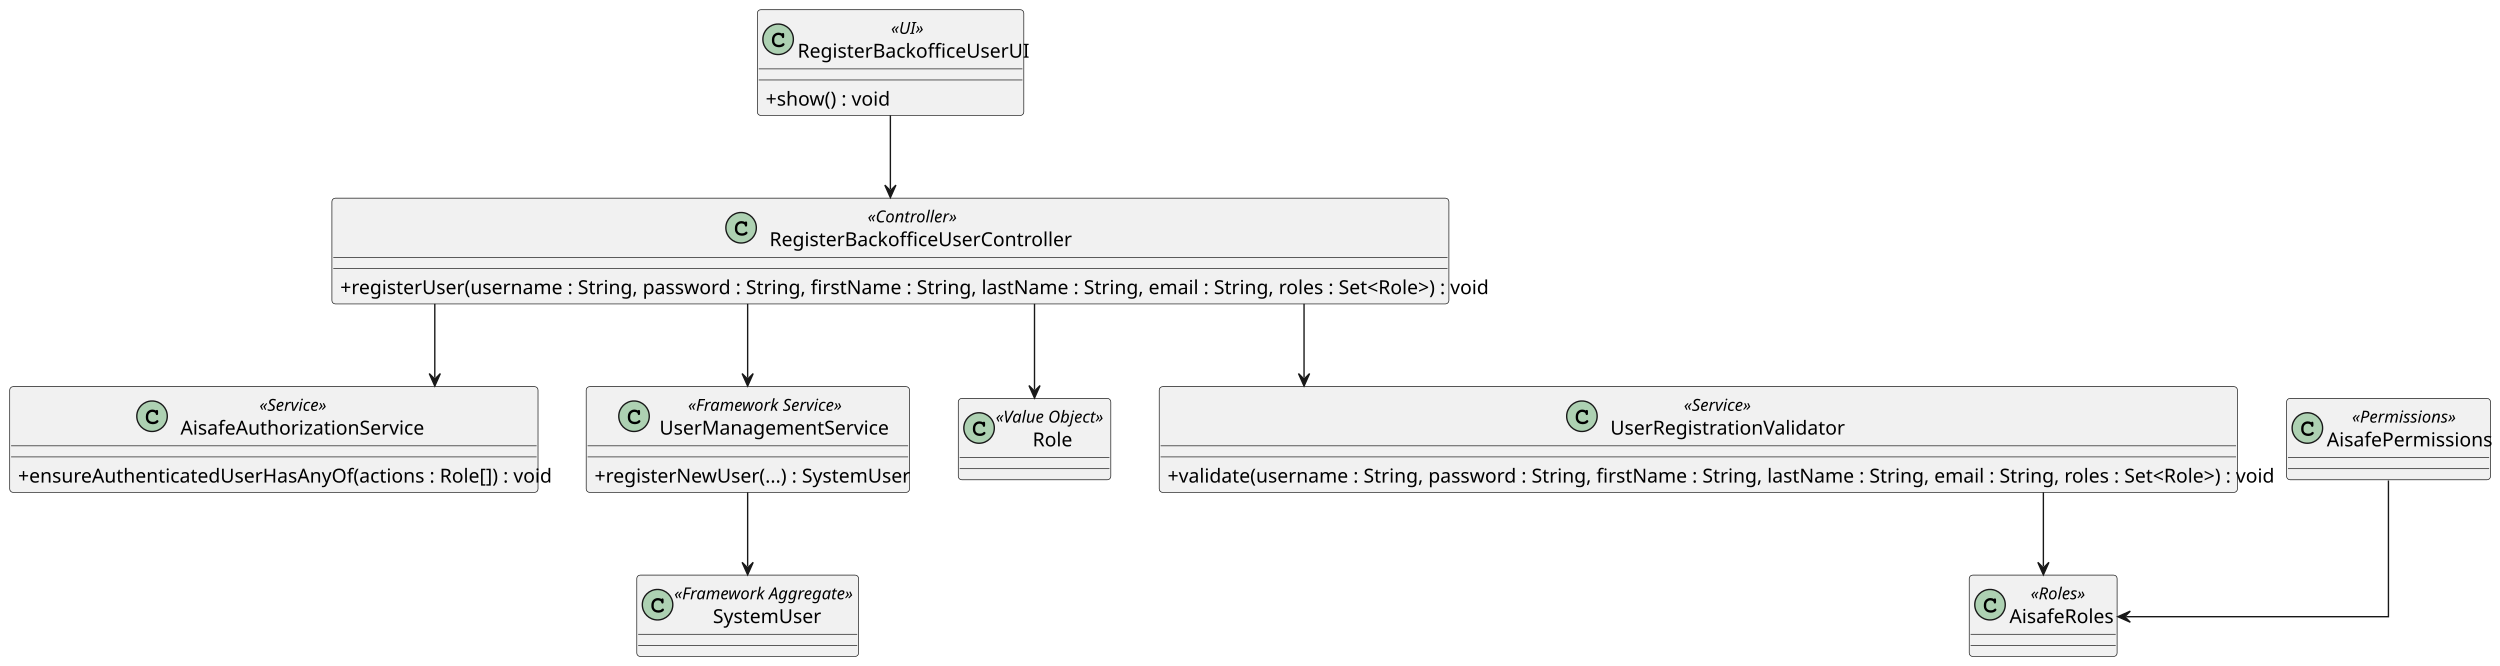
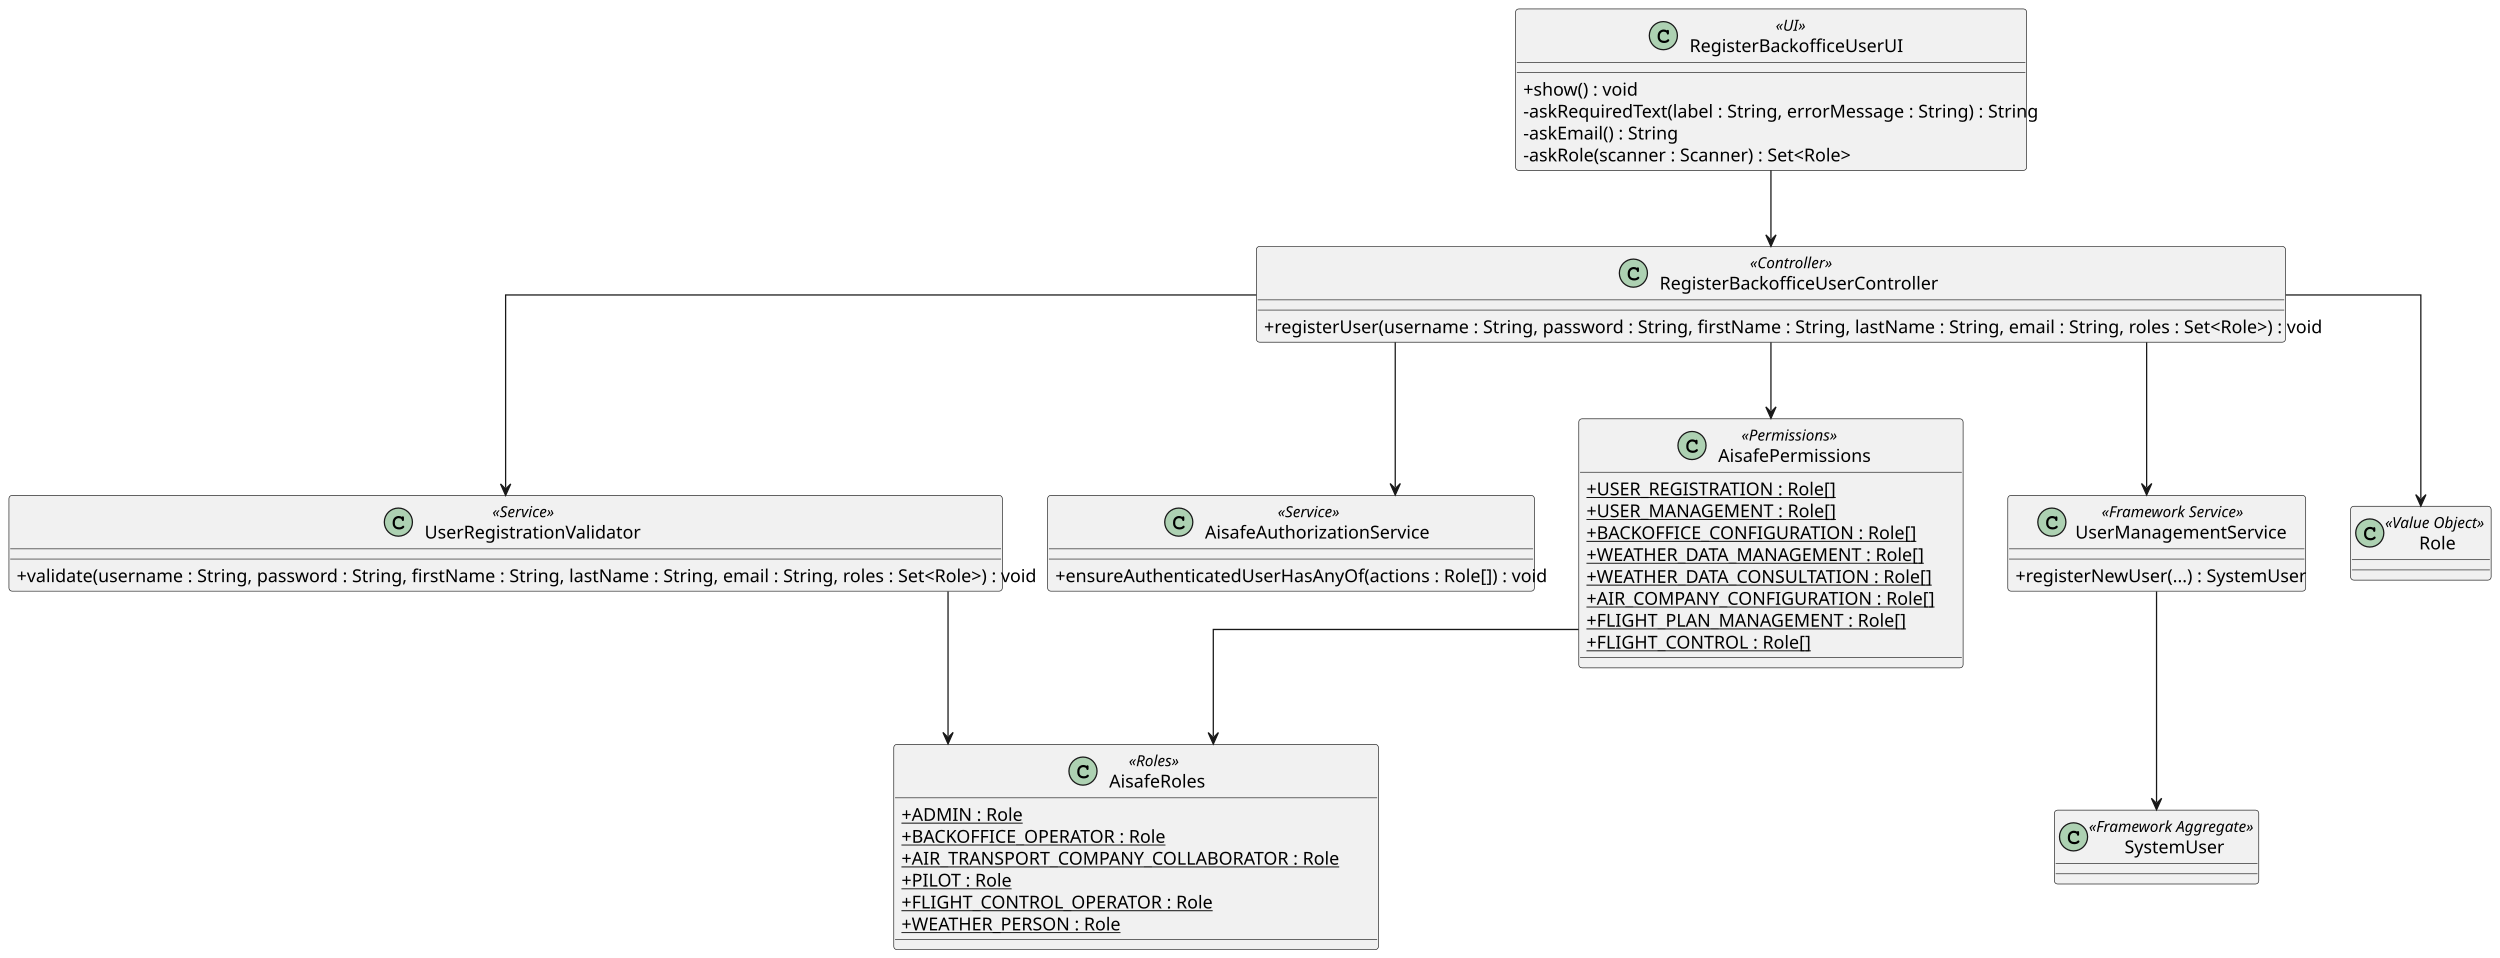
- <svg xmlns="http://www.w3.org/2000/svg" contentStyleType="text/css" data-diagram-type="CLASS" height="480px" preserveAspectRatio="none" style="width:1804px;height:480px;background:#FFFFFF;" version="1.1" viewBox="0 0 1804 480" width="1804px" zoomAndPan="magnify">
+ <svg xmlns="http://www.w3.org/2000/svg" contentStyleType="text/css" data-diagram-type="CLASS" height="750px" preserveAspectRatio="none" style="width:1958px;height:750px;background:#FFFFFF;" version="1.1" viewBox="0 0 1958 750" width="1958px" zoomAndPan="magnify">
  <defs />
  <g>
    <g class="entity" data-qualified-name="RegisterBackofficeUserUI" data-source-line="4" id="ent0002">
-       <rect fill="#F1F1F1" height="76.312" rx="2.5" ry="2.5" style="stroke:#181818;stroke-width:0.5;" width="192.275" x="546.5" y="7" />
-       <ellipse cx="561.5" cy="28.352" fill="#ADD1B2" rx="11" ry="11" style="stroke:#181818;stroke-width:1;" />
-       <path d="M564.266,24.227 Q564.422,24.008 564.609,23.898 Q564.797,23.789 565.016,23.789 Q565.391,23.789 565.625,24.055 Q565.859,24.305 565.859,24.914 L565.859,26.367 Q565.859,26.977 565.625,27.242 Q565.391,27.508 565.016,27.508 Q564.672,27.508 564.469,27.305 Q564.266,27.117 564.156,26.602 Q564.109,26.242 563.922,26.055 Q563.594,25.68 562.984,25.461 Q562.375,25.242 561.75,25.242 Q560.984,25.242 560.344,25.57 Q559.719,25.898 559.219,26.648 Q558.734,27.398 558.734,28.43 L558.734,29.523 Q558.734,30.758 559.625,31.586 Q560.516,32.398 562.109,32.398 Q563.047,32.398 563.703,32.148 Q564.094,31.992 564.516,31.555 Q564.781,31.289 564.922,31.211 Q565.078,31.133 565.281,31.133 Q565.609,31.133 565.859,31.398 Q566.125,31.648 566.125,31.992 Q566.125,32.336 565.781,32.742 Q565.281,33.32 564.484,33.648 Q563.406,34.102 562.109,34.102 Q560.594,34.102 559.391,33.477 Q558.406,32.977 557.719,31.914 Q557.031,30.836 557.031,29.555 L557.031,28.398 Q557.031,27.07 557.641,25.93 Q558.266,24.773 559.359,24.164 Q560.453,23.539 561.688,23.539 Q562.422,23.539 563.062,23.711 Q563.719,23.867 564.266,24.227 Z " fill="#000000" />
-       <text fill="#000000" font-family="sans-serif" font-size="12" font-style="italic" lengthAdjust="spacing" textLength="25.348" x="642.964" y="24.457">«UI»</text>
-       <text fill="#000000" font-family="sans-serif" font-size="14" lengthAdjust="spacing" textLength="160.275" x="575.5" y="41.627">RegisterBackofficeUserUI</text>
-       <line style="stroke:#181818;stroke-width:0.5;" x1="547.5" x2="737.775" y1="49.703" y2="49.703" />
-       <line style="stroke:#181818;stroke-width:0.5;" x1="547.5" x2="737.775" y1="57.703" y2="57.703" />
-       <text fill="#000000" font-family="sans-serif" font-size="14" lengthAdjust="spacing" textLength="87.534" x="552.5" y="76.236">+show() : void</text>
+       <rect fill="#F1F1F1" height="126.458" rx="2.5" ry="2.5" style="stroke:#181818;stroke-width:0.5;" width="400.261" x="1187" y="7" />
+       <ellipse cx="1302.743" cy="27.926" fill="#ADD1B2" rx="11" ry="11" style="stroke:#181818;stroke-width:1;" />
+       <path d="M1305.508,23.801 Q1305.665,23.582 1305.852,23.473 Q1306.04,23.364 1306.258,23.364 Q1306.633,23.364 1306.868,23.629 Q1307.102,23.879 1307.102,24.489 L1307.102,25.942 Q1307.102,26.551 1306.868,26.817 Q1306.633,27.082 1306.258,27.082 Q1305.915,27.082 1305.711,26.879 Q1305.508,26.692 1305.399,26.176 Q1305.352,25.817 1305.165,25.629 Q1304.836,25.254 1304.227,25.036 Q1303.618,24.817 1302.993,24.817 Q1302.227,24.817 1301.586,25.145 Q1300.961,25.473 1300.461,26.223 Q1299.977,26.973 1299.977,28.004 L1299.977,29.098 Q1299.977,30.332 1300.868,31.161 Q1301.758,31.973 1303.352,31.973 Q1304.29,31.973 1304.946,31.723 Q1305.336,31.567 1305.758,31.129 Q1306.024,30.864 1306.165,30.786 Q1306.321,30.707 1306.524,30.707 Q1306.852,30.707 1307.102,30.973 Q1307.368,31.223 1307.368,31.567 Q1307.368,31.911 1307.024,32.317 Q1306.524,32.895 1305.727,33.223 Q1304.649,33.676 1303.352,33.676 Q1301.836,33.676 1300.633,33.051 Q1299.649,32.551 1298.961,31.489 Q1298.274,30.411 1298.274,29.129 L1298.274,27.973 Q1298.274,26.645 1298.883,25.504 Q1299.508,24.348 1300.602,23.739 Q1301.696,23.114 1302.93,23.114 Q1303.665,23.114 1304.305,23.286 Q1304.961,23.442 1305.508,23.801 Z " fill="#000000" />
+       <text fill="#000000" font-family="sans-serif" font-size="12" font-style="italic" lengthAdjust="spacing" textLength="25.348" x="1390.707" y="24.064">«UI»</text>
+       <text fill="#000000" font-family="sans-serif" font-size="14" lengthAdjust="spacing" textLength="160.275" x="1323.243" y="40.776">RegisterBackofficeUserUI</text>
+       <line style="stroke:#181818;stroke-width:0.5;" x1="1188" x2="1586.261" y1="48.852" y2="48.852" />
+       <line style="stroke:#181818;stroke-width:0.5;" x1="1188" x2="1586.261" y1="56.852" y2="56.852" />
+       <text fill="#000000" font-family="sans-serif" font-size="14" lengthAdjust="spacing" textLength="87.534" x="1193" y="74.928">+show() : void</text>
+       <text fill="#000000" font-family="sans-serif" font-size="14" lengthAdjust="spacing" textLength="388.261" x="1193" y="92.079">-askRequiredText(label : String, errorMessage : String) : String</text>
+       <text fill="#000000" font-family="sans-serif" font-size="14" lengthAdjust="spacing" textLength="119.02" x="1193" y="109.231">-askEmail() : String</text>
+       <text fill="#000000" font-family="sans-serif" font-size="14" lengthAdjust="spacing" textLength="256.013" x="1193" y="126.382">-askRole(scanner : Scanner) : Set&lt;Role&gt;</text>
    </g>
-     <g class="entity" data-qualified-name="RegisterBackofficeUserController" data-source-line="8" id="ent0003">
-       <rect fill="#F1F1F1" height="76.312" rx="2.5" ry="2.5" style="stroke:#181818;stroke-width:0.5;" width="806.021" x="239.5" y="143" />
-       <ellipse cx="534.778" cy="164.352" fill="#ADD1B2" rx="11" ry="11" style="stroke:#181818;stroke-width:1;" />
-       <path d="M537.544,160.227 Q537.7,160.008 537.888,159.898 Q538.075,159.789 538.294,159.789 Q538.669,159.789 538.903,160.055 Q539.138,160.305 539.138,160.914 L539.138,162.367 Q539.138,162.977 538.903,163.242 Q538.669,163.508 538.294,163.508 Q537.95,163.508 537.747,163.305 Q537.544,163.117 537.435,162.602 Q537.388,162.242 537.2,162.055 Q536.872,161.68 536.263,161.461 Q535.653,161.242 535.028,161.242 Q534.263,161.242 533.622,161.57 Q532.997,161.898 532.497,162.648 Q532.013,163.398 532.013,164.43 L532.013,165.523 Q532.013,166.758 532.903,167.586 Q533.794,168.398 535.388,168.398 Q536.325,168.398 536.981,168.148 Q537.372,167.992 537.794,167.555 Q538.06,167.289 538.2,167.211 Q538.356,167.133 538.56,167.133 Q538.888,167.133 539.138,167.398 Q539.403,167.648 539.403,167.992 Q539.403,168.336 539.06,168.742 Q538.56,169.32 537.763,169.648 Q536.685,170.102 535.388,170.102 Q533.872,170.102 532.669,169.477 Q531.685,168.977 530.997,167.914 Q530.31,166.836 530.31,165.555 L530.31,164.398 Q530.31,163.07 530.919,161.93 Q531.544,160.773 532.638,160.164 Q533.731,159.539 534.966,159.539 Q535.7,159.539 536.341,159.711 Q536.997,159.867 537.544,160.227 Z " fill="#000000" />
-       <text fill="#000000" font-family="sans-serif" font-size="12" font-style="italic" lengthAdjust="spacing" textLength="65.367" x="626.077" y="160.457">«Controller»</text>
-       <text fill="#000000" font-family="sans-serif" font-size="14" lengthAdjust="spacing" textLength="206.965" x="555.278" y="177.627">RegisterBackofficeUserController</text>
-       <line style="stroke:#181818;stroke-width:0.5;" x1="240.5" x2="1044.522" y1="185.703" y2="185.703" />
-       <line style="stroke:#181818;stroke-width:0.5;" x1="240.5" x2="1044.522" y1="193.703" y2="193.703" />
-       <text fill="#000000" font-family="sans-serif" font-size="14" lengthAdjust="spacing" textLength="794.021" x="245.5" y="212.236">+registerUser(username : String, password : String, firstName : String, lastName : String, email : String, roles : Set&lt;Role&gt;) : void</text>
+     <g class="entity" data-qualified-name="RegisterBackofficeUserController" data-source-line="11" id="ent0003">
+       <rect fill="#F1F1F1" height="75.004" rx="2.5" ry="2.5" style="stroke:#181818;stroke-width:0.5;" width="806.021" x="984" y="193" />
+       <ellipse cx="1279.278" cy="213.926" fill="#ADD1B2" rx="11" ry="11" style="stroke:#181818;stroke-width:1;" />
+       <path d="M1282.044,209.801 Q1282.2,209.583 1282.388,209.473 Q1282.575,209.364 1282.794,209.364 Q1283.169,209.364 1283.403,209.629 Q1283.638,209.879 1283.638,210.489 L1283.638,211.942 Q1283.638,212.551 1283.403,212.817 Q1283.169,213.083 1282.794,213.083 Q1282.45,213.083 1282.247,212.879 Q1282.044,212.692 1281.935,212.176 Q1281.888,211.817 1281.7,211.629 Q1281.372,211.254 1280.763,211.036 Q1280.153,210.817 1279.528,210.817 Q1278.763,210.817 1278.122,211.145 Q1277.497,211.473 1276.997,212.223 Q1276.513,212.973 1276.513,214.004 L1276.513,215.098 Q1276.513,216.333 1277.403,217.161 Q1278.294,217.973 1279.888,217.973 Q1280.825,217.973 1281.481,217.723 Q1281.872,217.567 1282.294,217.129 Q1282.56,216.864 1282.7,216.786 Q1282.856,216.708 1283.06,216.708 Q1283.388,216.708 1283.638,216.973 Q1283.903,217.223 1283.903,217.567 Q1283.903,217.911 1283.56,218.317 Q1283.06,218.895 1282.263,219.223 Q1281.185,219.676 1279.888,219.676 Q1278.372,219.676 1277.169,219.051 Q1276.185,218.551 1275.497,217.489 Q1274.81,216.411 1274.81,215.129 L1274.81,213.973 Q1274.81,212.645 1275.419,211.504 Q1276.044,210.348 1277.138,209.739 Q1278.231,209.114 1279.466,209.114 Q1280.2,209.114 1280.841,209.286 Q1281.497,209.442 1282.044,209.801 Z " fill="#000000" />
+       <text fill="#000000" font-family="sans-serif" font-size="12" font-style="italic" lengthAdjust="spacing" textLength="65.367" x="1370.577" y="210.065">«Controller»</text>
+       <text fill="#000000" font-family="sans-serif" font-size="14" lengthAdjust="spacing" textLength="206.965" x="1299.778" y="226.776">RegisterBackofficeUserController</text>
+       <line style="stroke:#181818;stroke-width:0.5;" x1="985" x2="1789.022" y1="234.852" y2="234.852" />
+       <line style="stroke:#181818;stroke-width:0.5;" x1="985" x2="1789.022" y1="242.852" y2="242.852" />
+       <text fill="#000000" font-family="sans-serif" font-size="14" lengthAdjust="spacing" textLength="794.021" x="990" y="260.928">+registerUser(username : String, password : String, firstName : String, lastName : String, email : String, roles : Set&lt;Role&gt;) : void</text>
    </g>
-     <g class="entity" data-qualified-name="UserRegistrationValidator" data-source-line="12" id="ent0004">
-       <rect fill="#F1F1F1" height="76.312" rx="2.5" ry="2.5" style="stroke:#181818;stroke-width:0.5;" width="778.035" x="836.5" y="279" />
-       <ellipse cx="1141.509" cy="300.352" fill="#ADD1B2" rx="11" ry="11" style="stroke:#181818;stroke-width:1;" />
-       <path d="M1144.275,296.227 Q1144.431,296.008 1144.619,295.898 Q1144.806,295.789 1145.025,295.789 Q1145.4,295.789 1145.634,296.055 Q1145.869,296.305 1145.869,296.914 L1145.869,298.367 Q1145.869,298.977 1145.634,299.242 Q1145.4,299.508 1145.025,299.508 Q1144.681,299.508 1144.478,299.305 Q1144.275,299.117 1144.166,298.602 Q1144.119,298.242 1143.931,298.055 Q1143.603,297.68 1142.994,297.461 Q1142.384,297.242 1141.759,297.242 Q1140.994,297.242 1140.353,297.57 Q1139.728,297.898 1139.228,298.648 Q1138.744,299.398 1138.744,300.43 L1138.744,301.523 Q1138.744,302.758 1139.634,303.586 Q1140.525,304.398 1142.119,304.398 Q1143.056,304.398 1143.712,304.148 Q1144.103,303.992 1144.525,303.555 Q1144.791,303.289 1144.931,303.211 Q1145.087,303.133 1145.291,303.133 Q1145.619,303.133 1145.869,303.398 Q1146.134,303.648 1146.134,303.992 Q1146.134,304.336 1145.791,304.742 Q1145.291,305.32 1144.494,305.648 Q1143.416,306.102 1142.119,306.102 Q1140.603,306.102 1139.4,305.477 Q1138.416,304.977 1137.728,303.914 Q1137.041,302.836 1137.041,301.555 L1137.041,300.398 Q1137.041,299.07 1137.65,297.93 Q1138.275,296.773 1139.369,296.164 Q1140.462,295.539 1141.697,295.539 Q1142.431,295.539 1143.072,295.711 Q1143.728,295.867 1144.275,296.227 Z " fill="#000000" />
-       <text fill="#000000" font-family="sans-serif" font-size="12" font-style="italic" lengthAdjust="spacing" textLength="53.361" x="1215.087" y="296.457">«Service»</text>
-       <text fill="#000000" font-family="sans-serif" font-size="14" lengthAdjust="spacing" textLength="159.517" x="1162.009" y="313.627">UserRegistrationValidator</text>
-       <line style="stroke:#181818;stroke-width:0.5;" x1="837.5" x2="1613.535" y1="321.703" y2="321.703" />
-       <line style="stroke:#181818;stroke-width:0.5;" x1="837.5" x2="1613.535" y1="329.703" y2="329.703" />
-       <text fill="#000000" font-family="sans-serif" font-size="14" lengthAdjust="spacing" textLength="766.035" x="842.5" y="348.236">+validate(username : String, password : String, firstName : String, lastName : String, email : String, roles : Set&lt;Role&gt;) : void</text>
+     <g class="entity" data-qualified-name="UserRegistrationValidator" data-source-line="15" id="ent0004">
+       <rect fill="#F1F1F1" height="75.004" rx="2.5" ry="2.5" style="stroke:#181818;stroke-width:0.5;" width="778.035" x="7" y="388" />
+       <ellipse cx="312.009" cy="408.926" fill="#ADD1B2" rx="11" ry="11" style="stroke:#181818;stroke-width:1;" />
+       <path d="M314.775,404.801 Q314.931,404.582 315.119,404.473 Q315.306,404.364 315.525,404.364 Q315.9,404.364 316.134,404.629 Q316.369,404.879 316.369,405.489 L316.369,406.942 Q316.369,407.551 316.134,407.817 Q315.9,408.082 315.525,408.082 Q315.181,408.082 314.978,407.879 Q314.775,407.692 314.666,407.176 Q314.619,406.817 314.431,406.629 Q314.103,406.254 313.494,406.036 Q312.884,405.817 312.259,405.817 Q311.494,405.817 310.853,406.145 Q310.228,406.473 309.728,407.223 Q309.244,407.973 309.244,409.004 L309.244,410.098 Q309.244,411.332 310.134,412.161 Q311.025,412.973 312.619,412.973 Q313.556,412.973 314.212,412.723 Q314.603,412.567 315.025,412.129 Q315.291,411.864 315.431,411.786 Q315.587,411.707 315.791,411.707 Q316.119,411.707 316.369,411.973 Q316.634,412.223 316.634,412.567 Q316.634,412.911 316.291,413.317 Q315.791,413.895 314.994,414.223 Q313.916,414.676 312.619,414.676 Q311.103,414.676 309.9,414.051 Q308.916,413.551 308.228,412.489 Q307.541,411.411 307.541,410.129 L307.541,408.973 Q307.541,407.645 308.15,406.504 Q308.775,405.348 309.869,404.739 Q310.962,404.114 312.197,404.114 Q312.931,404.114 313.572,404.286 Q314.228,404.442 314.775,404.801 Z " fill="#000000" />
+       <text fill="#000000" font-family="sans-serif" font-size="12" font-style="italic" lengthAdjust="spacing" textLength="53.361" x="385.587" y="405.065">«Service»</text>
+       <text fill="#000000" font-family="sans-serif" font-size="14" lengthAdjust="spacing" textLength="159.517" x="332.509" y="421.776">UserRegistrationValidator</text>
+       <line style="stroke:#181818;stroke-width:0.5;" x1="8" x2="784.035" y1="429.853" y2="429.853" />
+       <line style="stroke:#181818;stroke-width:0.5;" x1="8" x2="784.035" y1="437.853" y2="437.853" />
+       <text fill="#000000" font-family="sans-serif" font-size="14" lengthAdjust="spacing" textLength="766.035" x="13" y="455.928">+validate(username : String, password : String, firstName : String, lastName : String, email : String, roles : Set&lt;Role&gt;) : void</text>
    </g>
-     <g class="entity" data-qualified-name="AisafeAuthorizationService" data-source-line="16" id="ent0005">
-       <rect fill="#F1F1F1" height="76.312" rx="2.5" ry="2.5" style="stroke:#181818;stroke-width:0.5;" width="381.236" x="7" y="279" />
-       <ellipse cx="109.713" cy="300.352" fill="#ADD1B2" rx="11" ry="11" style="stroke:#181818;stroke-width:1;" />
-       <path d="M112.479,296.227 Q112.635,296.008 112.823,295.898 Q113.01,295.789 113.229,295.789 Q113.604,295.789 113.838,296.055 Q114.073,296.305 114.073,296.914 L114.073,298.367 Q114.073,298.977 113.838,299.242 Q113.604,299.508 113.229,299.508 Q112.885,299.508 112.682,299.305 Q112.479,299.117 112.37,298.602 Q112.323,298.242 112.135,298.055 Q111.807,297.68 111.198,297.461 Q110.588,297.242 109.963,297.242 Q109.198,297.242 108.557,297.57 Q107.932,297.898 107.432,298.648 Q106.948,299.398 106.948,300.43 L106.948,301.523 Q106.948,302.758 107.838,303.586 Q108.729,304.398 110.323,304.398 Q111.26,304.398 111.916,304.148 Q112.307,303.992 112.729,303.555 Q112.995,303.289 113.135,303.211 Q113.291,303.133 113.495,303.133 Q113.823,303.133 114.073,303.398 Q114.338,303.648 114.338,303.992 Q114.338,304.336 113.995,304.742 Q113.495,305.32 112.698,305.648 Q111.62,306.102 110.323,306.102 Q108.807,306.102 107.604,305.477 Q106.62,304.977 105.932,303.914 Q105.245,302.836 105.245,301.555 L105.245,300.398 Q105.245,299.07 105.854,297.93 Q106.479,296.773 107.573,296.164 Q108.666,295.539 109.901,295.539 Q110.635,295.539 111.276,295.711 Q111.932,295.867 112.479,296.227 Z " fill="#000000" />
-       <text fill="#000000" font-family="sans-serif" font-size="12" font-style="italic" lengthAdjust="spacing" textLength="53.361" x="187.188" y="296.457">«Service»</text>
-       <text fill="#000000" font-family="sans-serif" font-size="14" lengthAdjust="spacing" textLength="167.31" x="130.213" y="313.627">AisafeAuthorizationService</text>
-       <line style="stroke:#181818;stroke-width:0.5;" x1="8" x2="387.236" y1="321.703" y2="321.703" />
-       <line style="stroke:#181818;stroke-width:0.5;" x1="8" x2="387.236" y1="329.703" y2="329.703" />
-       <text fill="#000000" font-family="sans-serif" font-size="14" lengthAdjust="spacing" textLength="369.236" x="13" y="348.236">+ensureAuthenticatedUserHasAnyOf(actions : Role[]) : void</text>
+     <g class="entity" data-qualified-name="AisafeAuthorizationService" data-source-line="19" id="ent0005">
+       <rect fill="#F1F1F1" height="75.004" rx="2.5" ry="2.5" style="stroke:#181818;stroke-width:0.5;" width="381.236" x="820.5" y="388" />
+       <ellipse cx="923.213" cy="408.926" fill="#ADD1B2" rx="11" ry="11" style="stroke:#181818;stroke-width:1;" />
+       <path d="M925.979,404.801 Q926.135,404.582 926.323,404.473 Q926.51,404.364 926.729,404.364 Q927.104,404.364 927.338,404.629 Q927.573,404.879 927.573,405.489 L927.573,406.942 Q927.573,407.551 927.338,407.817 Q927.104,408.082 926.729,408.082 Q926.385,408.082 926.182,407.879 Q925.979,407.692 925.87,407.176 Q925.823,406.817 925.635,406.629 Q925.307,406.254 924.698,406.036 Q924.088,405.817 923.463,405.817 Q922.698,405.817 922.057,406.145 Q921.432,406.473 920.932,407.223 Q920.448,407.973 920.448,409.004 L920.448,410.098 Q920.448,411.332 921.338,412.161 Q922.229,412.973 923.823,412.973 Q924.76,412.973 925.417,412.723 Q925.807,412.567 926.229,412.129 Q926.495,411.864 926.635,411.786 Q926.792,411.707 926.995,411.707 Q927.323,411.707 927.573,411.973 Q927.838,412.223 927.838,412.567 Q927.838,412.911 927.495,413.317 Q926.995,413.895 926.198,414.223 Q925.12,414.676 923.823,414.676 Q922.307,414.676 921.104,414.051 Q920.12,413.551 919.432,412.489 Q918.745,411.411 918.745,410.129 L918.745,408.973 Q918.745,407.645 919.354,406.504 Q919.979,405.348 921.073,404.739 Q922.167,404.114 923.401,404.114 Q924.135,404.114 924.776,404.286 Q925.432,404.442 925.979,404.801 Z " fill="#000000" />
+       <text fill="#000000" font-family="sans-serif" font-size="12" font-style="italic" lengthAdjust="spacing" textLength="53.361" x="1000.688" y="405.065">«Service»</text>
+       <text fill="#000000" font-family="sans-serif" font-size="14" lengthAdjust="spacing" textLength="167.31" x="943.713" y="421.776">AisafeAuthorizationService</text>
+       <line style="stroke:#181818;stroke-width:0.5;" x1="821.5" x2="1200.736" y1="429.853" y2="429.853" />
+       <line style="stroke:#181818;stroke-width:0.5;" x1="821.5" x2="1200.736" y1="437.853" y2="437.853" />
+       <text fill="#000000" font-family="sans-serif" font-size="14" lengthAdjust="spacing" textLength="369.236" x="826.5" y="455.928">+ensureAuthenticatedUserHasAnyOf(actions : Role[]) : void</text>
    </g>
-     <g class="entity" data-qualified-name="AisafeRoles" data-source-line="20" id="ent0006">
-       <rect fill="#F1F1F1" height="58.703" rx="2.5" ry="2.5" style="stroke:#181818;stroke-width:0.5;" width="106.703" x="1421" y="415" />
-       <ellipse cx="1436" cy="436.352" fill="#ADD1B2" rx="11" ry="11" style="stroke:#181818;stroke-width:1;" />
-       <path d="M1438.766,432.227 Q1438.922,432.008 1439.109,431.898 Q1439.297,431.789 1439.516,431.789 Q1439.891,431.789 1440.125,432.055 Q1440.359,432.305 1440.359,432.914 L1440.359,434.367 Q1440.359,434.977 1440.125,435.242 Q1439.891,435.508 1439.516,435.508 Q1439.172,435.508 1438.969,435.305 Q1438.766,435.117 1438.656,434.602 Q1438.609,434.242 1438.422,434.055 Q1438.094,433.68 1437.484,433.461 Q1436.875,433.242 1436.25,433.242 Q1435.484,433.242 1434.844,433.57 Q1434.219,433.898 1433.719,434.648 Q1433.234,435.398 1433.234,436.43 L1433.234,437.523 Q1433.234,438.758 1434.125,439.586 Q1435.016,440.398 1436.609,440.398 Q1437.547,440.398 1438.203,440.148 Q1438.594,439.992 1439.016,439.555 Q1439.281,439.289 1439.422,439.211 Q1439.578,439.133 1439.781,439.133 Q1440.109,439.133 1440.359,439.398 Q1440.625,439.648 1440.625,439.992 Q1440.625,440.336 1440.281,440.742 Q1439.781,441.32 1438.984,441.648 Q1437.906,442.102 1436.609,442.102 Q1435.094,442.102 1433.891,441.477 Q1432.906,440.977 1432.219,439.914 Q1431.531,438.836 1431.531,437.555 L1431.531,436.398 Q1431.531,435.07 1432.141,433.93 Q1432.766,432.773 1433.859,432.164 Q1434.953,431.539 1436.188,431.539 Q1436.922,431.539 1437.562,431.711 Q1438.219,431.867 1438.766,432.227 Z " fill="#000000" />
-       <text fill="#000000" font-family="sans-serif" font-size="12" font-style="italic" lengthAdjust="spacing" textLength="44.027" x="1465.338" y="432.457">«Roles»</text>
-       <text fill="#000000" font-family="sans-serif" font-size="14" lengthAdjust="spacing" textLength="74.703" x="1450" y="449.627">AisafeRoles</text>
-       <line style="stroke:#181818;stroke-width:0.5;" x1="1422" x2="1526.703" y1="457.703" y2="457.703" />
-       <line style="stroke:#181818;stroke-width:0.5;" x1="1422" x2="1526.703" y1="465.703" y2="465.703" />
+     <g class="entity" data-qualified-name="AisafeRoles" data-source-line="23" id="ent0006">
+       <rect fill="#F1F1F1" height="160.761" rx="2.5" ry="2.5" style="stroke:#181818;stroke-width:0.5;" width="379.596" x="700" y="583" />
+       <ellipse cx="848.196" cy="603.926" fill="#ADD1B2" rx="11" ry="11" style="stroke:#181818;stroke-width:1;" />
+       <path d="M850.962,599.801 Q851.118,599.582 851.306,599.473 Q851.493,599.364 851.712,599.364 Q852.087,599.364 852.321,599.629 Q852.556,599.879 852.556,600.489 L852.556,601.942 Q852.556,602.551 852.321,602.817 Q852.087,603.082 851.712,603.082 Q851.368,603.082 851.165,602.879 Q850.962,602.692 850.852,602.176 Q850.806,601.817 850.618,601.629 Q850.29,601.254 849.681,601.036 Q849.071,600.817 848.446,600.817 Q847.681,600.817 847.04,601.145 Q846.415,601.473 845.915,602.223 Q845.431,602.973 845.431,604.004 L845.431,605.098 Q845.431,606.332 846.321,607.161 Q847.212,607.973 848.806,607.973 Q849.743,607.973 850.399,607.723 Q850.79,607.567 851.212,607.129 Q851.477,606.864 851.618,606.786 Q851.774,606.707 851.977,606.707 Q852.306,606.707 852.556,606.973 Q852.821,607.223 852.821,607.567 Q852.821,607.911 852.477,608.317 Q851.977,608.895 851.181,609.223 Q850.102,609.676 848.806,609.676 Q847.29,609.676 846.087,609.051 Q845.102,608.551 844.415,607.489 Q843.727,606.411 843.727,605.129 L843.727,603.973 Q843.727,602.645 844.337,601.504 Q844.962,600.348 846.056,599.739 Q847.149,599.114 848.384,599.114 Q849.118,599.114 849.759,599.286 Q850.415,599.442 850.962,599.801 Z " fill="#000000" />
+       <text fill="#000000" font-family="sans-serif" font-size="12" font-style="italic" lengthAdjust="spacing" textLength="44.027" x="884.034" y="600.064">«Roles»</text>
+       <text fill="#000000" font-family="sans-serif" font-size="14" lengthAdjust="spacing" textLength="74.703" x="868.696" y="616.776">AisafeRoles</text>
+       <line style="stroke:#181818;stroke-width:0.5;" x1="701" x2="1078.596" y1="624.852" y2="624.852" />
+       <text fill="#000000" font-family="sans-serif" font-size="14" lengthAdjust="spacing" text-decoration="underline" textLength="93.748" x="706" y="642.928">+ADMIN : Role</text>
+       <text fill="#000000" font-family="sans-serif" font-size="14" lengthAdjust="spacing" text-decoration="underline" textLength="224.444" x="706" y="660.079">+BACKOFFICE_OPERATOR : Role</text>
+       <text fill="#000000" font-family="sans-serif" font-size="14" lengthAdjust="spacing" text-decoration="underline" textLength="367.596" x="706" y="677.231">+AIR_TRANSPORT_COMPANY_COLLABORATOR : Role</text>
+       <text fill="#000000" font-family="sans-serif" font-size="14" lengthAdjust="spacing" text-decoration="underline" textLength="89.093" x="706" y="694.382">+PILOT : Role</text>
+       <text fill="#000000" font-family="sans-serif" font-size="14" lengthAdjust="spacing" text-decoration="underline" textLength="261.003" x="706" y="711.533">+FLIGHT_CONTROL_OPERATOR : Role</text>
+       <text fill="#000000" font-family="sans-serif" font-size="14" lengthAdjust="spacing" text-decoration="underline" textLength="185.548" x="706" y="728.685">+WEATHER_PERSON : Role</text>
+       <line style="stroke:#181818;stroke-width:0.5;" x1="701" x2="1078.596" y1="735.761" y2="735.761" />
    </g>
-     <g class="entity" data-qualified-name="AisafePermissions" data-source-line="21" id="ent0007">
-       <rect fill="#F1F1F1" height="58.703" rx="2.5" ry="2.5" style="stroke:#181818;stroke-width:0.5;" width="147.151" x="1650" y="287.5" />
-       <ellipse cx="1665" cy="308.852" fill="#ADD1B2" rx="11" ry="11" style="stroke:#181818;stroke-width:1;" />
-       <path d="M1667.766,304.727 Q1667.922,304.508 1668.109,304.398 Q1668.297,304.289 1668.516,304.289 Q1668.891,304.289 1669.125,304.555 Q1669.359,304.805 1669.359,305.414 L1669.359,306.867 Q1669.359,307.477 1669.125,307.742 Q1668.891,308.008 1668.516,308.008 Q1668.172,308.008 1667.969,307.805 Q1667.766,307.617 1667.656,307.102 Q1667.609,306.742 1667.422,306.555 Q1667.094,306.18 1666.484,305.961 Q1665.875,305.742 1665.25,305.742 Q1664.484,305.742 1663.844,306.07 Q1663.219,306.398 1662.719,307.148 Q1662.234,307.898 1662.234,308.93 L1662.234,310.023 Q1662.234,311.258 1663.125,312.086 Q1664.016,312.898 1665.609,312.898 Q1666.547,312.898 1667.203,312.648 Q1667.594,312.492 1668.016,312.055 Q1668.281,311.789 1668.422,311.711 Q1668.578,311.633 1668.781,311.633 Q1669.109,311.633 1669.359,311.898 Q1669.625,312.148 1669.625,312.492 Q1669.625,312.836 1669.281,313.242 Q1668.781,313.82 1667.984,314.148 Q1666.906,314.602 1665.609,314.602 Q1664.094,314.602 1662.891,313.977 Q1661.906,313.477 1661.219,312.414 Q1660.531,311.336 1660.531,310.055 L1660.531,308.898 Q1660.531,307.57 1661.141,306.43 Q1661.766,305.273 1662.859,304.664 Q1663.953,304.039 1665.188,304.039 Q1665.922,304.039 1666.562,304.211 Q1667.219,304.367 1667.766,304.727 Z " fill="#000000" />
-       <text fill="#000000" font-family="sans-serif" font-size="12" font-style="italic" lengthAdjust="spacing" textLength="78.697" x="1697.227" y="304.957">«Permissions»</text>
-       <text fill="#000000" font-family="sans-serif" font-size="14" lengthAdjust="spacing" textLength="115.151" x="1679" y="322.127">AisafePermissions</text>
-       <line style="stroke:#181818;stroke-width:0.5;" x1="1651" x2="1796.151" y1="330.203" y2="330.203" />
-       <line style="stroke:#181818;stroke-width:0.5;" x1="1651" x2="1796.151" y1="338.203" y2="338.203" />
+     <g class="entity" data-qualified-name="AisafePermissions" data-source-line="33" id="ent0007">
+       <rect fill="#F1F1F1" height="195.064" rx="2.5" ry="2.5" style="stroke:#181818;stroke-width:0.5;" width="301.003" x="1236.5" y="328" />
+       <ellipse cx="1325.176" cy="348.926" fill="#ADD1B2" rx="11" ry="11" style="stroke:#181818;stroke-width:1;" />
+       <path d="M1327.941,344.801 Q1328.098,344.582 1328.285,344.473 Q1328.473,344.364 1328.691,344.364 Q1329.066,344.364 1329.301,344.629 Q1329.535,344.879 1329.535,345.489 L1329.535,346.942 Q1329.535,347.551 1329.301,347.817 Q1329.066,348.082 1328.691,348.082 Q1328.348,348.082 1328.145,347.879 Q1327.941,347.692 1327.832,347.176 Q1327.785,346.817 1327.598,346.629 Q1327.27,346.254 1326.66,346.036 Q1326.051,345.817 1325.426,345.817 Q1324.66,345.817 1324.02,346.145 Q1323.395,346.473 1322.895,347.223 Q1322.41,347.973 1322.41,349.004 L1322.41,350.098 Q1322.41,351.332 1323.301,352.161 Q1324.191,352.973 1325.785,352.973 Q1326.723,352.973 1327.379,352.723 Q1327.77,352.567 1328.191,352.129 Q1328.457,351.864 1328.598,351.786 Q1328.754,351.707 1328.957,351.707 Q1329.285,351.707 1329.535,351.973 Q1329.801,352.223 1329.801,352.567 Q1329.801,352.911 1329.457,353.317 Q1328.957,353.895 1328.16,354.223 Q1327.082,354.676 1325.785,354.676 Q1324.27,354.676 1323.066,354.051 Q1322.082,353.551 1321.395,352.489 Q1320.707,351.411 1320.707,350.129 L1320.707,348.973 Q1320.707,347.645 1321.316,346.504 Q1321.941,345.348 1323.035,344.739 Q1324.129,344.114 1325.363,344.114 Q1326.098,344.114 1326.738,344.286 Q1327.395,344.442 1327.941,344.801 Z " fill="#000000" />
+       <text fill="#000000" font-family="sans-serif" font-size="12" font-style="italic" lengthAdjust="spacing" textLength="78.697" x="1363.903" y="345.065">«Permissions»</text>
+       <text fill="#000000" font-family="sans-serif" font-size="14" lengthAdjust="spacing" textLength="115.151" x="1345.676" y="361.776">AisafePermissions</text>
+       <line style="stroke:#181818;stroke-width:0.5;" x1="1237.5" x2="1536.503" y1="369.853" y2="369.853" />
+       <text fill="#000000" font-family="sans-serif" font-size="14" lengthAdjust="spacing" text-decoration="underline" textLength="208.106" x="1242.5" y="387.928">+USER_REGISTRATION : Role[]</text>
+       <text fill="#000000" font-family="sans-serif" font-size="14" lengthAdjust="spacing" text-decoration="underline" textLength="203.438" x="1242.5" y="405.079">+USER_MANAGEMENT : Role[]</text>
+       <text fill="#000000" font-family="sans-serif" font-size="14" lengthAdjust="spacing" text-decoration="underline" textLength="271.1" x="1242.5" y="422.231">+BACKOFFICE_CONFIGURATION : Role[]</text>
+       <text fill="#000000" font-family="sans-serif" font-size="14" lengthAdjust="spacing" text-decoration="underline" textLength="279.665" x="1242.5" y="439.382">+WEATHER_DATA_MANAGEMENT : Role[]</text>
+       <text fill="#000000" font-family="sans-serif" font-size="14" lengthAdjust="spacing" text-decoration="underline" textLength="289.003" x="1242.5" y="456.533">+WEATHER_DATA_CONSULTATION : Role[]</text>
+       <text fill="#000000" font-family="sans-serif" font-size="14" lengthAdjust="spacing" text-decoration="underline" textLength="283.555" x="1242.5" y="473.685">+AIR_COMPANY_CONFIGURATION : Role[]</text>
+       <text fill="#000000" font-family="sans-serif" font-size="14" lengthAdjust="spacing" text-decoration="underline" textLength="258.679" x="1242.5" y="490.836">+FLIGHT_PLAN_MANAGEMENT : Role[]</text>
+       <text fill="#000000" font-family="sans-serif" font-size="14" lengthAdjust="spacing" text-decoration="underline" textLength="182.431" x="1242.5" y="507.987">+FLIGHT_CONTROL : Role[]</text>
+       <line style="stroke:#181818;stroke-width:0.5;" x1="1237.5" x2="1536.503" y1="515.063" y2="515.063" />
    </g>
-     <g class="entity" data-qualified-name="UserManagementService" data-source-line="22" id="ent0008">
-       <rect fill="#F1F1F1" height="76.312" rx="2.5" ry="2.5" style="stroke:#181818;stroke-width:0.5;" width="233.32" x="423" y="279" />
-       <ellipse cx="457.513" cy="300.352" fill="#ADD1B2" rx="11" ry="11" style="stroke:#181818;stroke-width:1;" />
-       <path d="M460.279,296.227 Q460.435,296.008 460.622,295.898 Q460.81,295.789 461.029,295.789 Q461.404,295.789 461.638,296.055 Q461.872,296.305 461.872,296.914 L461.872,298.367 Q461.872,298.977 461.638,299.242 Q461.404,299.508 461.029,299.508 Q460.685,299.508 460.482,299.305 Q460.279,299.117 460.169,298.602 Q460.122,298.242 459.935,298.055 Q459.607,297.68 458.997,297.461 Q458.388,297.242 457.763,297.242 Q456.997,297.242 456.357,297.57 Q455.732,297.898 455.232,298.648 Q454.747,299.398 454.747,300.43 L454.747,301.523 Q454.747,302.758 455.638,303.586 Q456.529,304.398 458.122,304.398 Q459.06,304.398 459.716,304.148 Q460.107,303.992 460.529,303.555 Q460.794,303.289 460.935,303.211 Q461.091,303.133 461.294,303.133 Q461.622,303.133 461.872,303.398 Q462.138,303.648 462.138,303.992 Q462.138,304.336 461.794,304.742 Q461.294,305.32 460.497,305.648 Q459.419,306.102 458.122,306.102 Q456.607,306.102 455.404,305.477 Q454.419,304.977 453.732,303.914 Q453.044,302.836 453.044,301.555 L453.044,300.398 Q453.044,299.07 453.654,297.93 Q454.279,296.773 455.372,296.164 Q456.466,295.539 457.7,295.539 Q458.435,295.539 459.075,295.711 Q459.732,295.867 460.279,296.227 Z " fill="#000000" />
-       <text fill="#000000" font-family="sans-serif" font-size="12" font-style="italic" lengthAdjust="spacing" textLength="116.701" x="496.478" y="296.457">«Framework Service»</text>
-       <text fill="#000000" font-family="sans-serif" font-size="14" lengthAdjust="spacing" textLength="157.958" x="475.849" y="313.627">UserManagementService</text>
-       <line style="stroke:#181818;stroke-width:0.5;" x1="424" x2="655.32" y1="321.703" y2="321.703" />
-       <line style="stroke:#181818;stroke-width:0.5;" x1="424" x2="655.32" y1="329.703" y2="329.703" />
-       <text fill="#000000" font-family="sans-serif" font-size="14" lengthAdjust="spacing" textLength="221.32" x="429" y="348.236">+registerNewUser(...) : SystemUser</text>
+     <g class="entity" data-qualified-name="UserManagementService" data-source-line="44" id="ent0008">
+       <rect fill="#F1F1F1" height="75.004" rx="2.5" ry="2.5" style="stroke:#181818;stroke-width:0.5;" width="233.32" x="1572.5" y="388" />
+       <ellipse cx="1607.013" cy="408.926" fill="#ADD1B2" rx="11" ry="11" style="stroke:#181818;stroke-width:1;" />
+       <path d="M1609.779,404.801 Q1609.935,404.582 1610.122,404.473 Q1610.31,404.364 1610.529,404.364 Q1610.904,404.364 1611.138,404.629 Q1611.372,404.879 1611.372,405.489 L1611.372,406.942 Q1611.372,407.551 1611.138,407.817 Q1610.904,408.082 1610.529,408.082 Q1610.185,408.082 1609.982,407.879 Q1609.779,407.692 1609.669,407.176 Q1609.622,406.817 1609.435,406.629 Q1609.107,406.254 1608.497,406.036 Q1607.888,405.817 1607.263,405.817 Q1606.497,405.817 1605.857,406.145 Q1605.232,406.473 1604.732,407.223 Q1604.247,407.973 1604.247,409.004 L1604.247,410.098 Q1604.247,411.332 1605.138,412.161 Q1606.029,412.973 1607.622,412.973 Q1608.56,412.973 1609.216,412.723 Q1609.607,412.567 1610.029,412.129 Q1610.294,411.864 1610.435,411.786 Q1610.591,411.707 1610.794,411.707 Q1611.122,411.707 1611.372,411.973 Q1611.638,412.223 1611.638,412.567 Q1611.638,412.911 1611.294,413.317 Q1610.794,413.895 1609.997,414.223 Q1608.919,414.676 1607.622,414.676 Q1606.107,414.676 1604.904,414.051 Q1603.919,413.551 1603.232,412.489 Q1602.544,411.411 1602.544,410.129 L1602.544,408.973 Q1602.544,407.645 1603.154,406.504 Q1603.779,405.348 1604.872,404.739 Q1605.966,404.114 1607.2,404.114 Q1607.935,404.114 1608.575,404.286 Q1609.232,404.442 1609.779,404.801 Z " fill="#000000" />
+       <text fill="#000000" font-family="sans-serif" font-size="12" font-style="italic" lengthAdjust="spacing" textLength="116.701" x="1645.978" y="405.065">«Framework Service»</text>
+       <text fill="#000000" font-family="sans-serif" font-size="14" lengthAdjust="spacing" textLength="157.958" x="1625.349" y="421.776">UserManagementService</text>
+       <line style="stroke:#181818;stroke-width:0.5;" x1="1573.5" x2="1804.82" y1="429.853" y2="429.853" />
+       <line style="stroke:#181818;stroke-width:0.5;" x1="1573.5" x2="1804.82" y1="437.853" y2="437.853" />
+       <text fill="#000000" font-family="sans-serif" font-size="14" lengthAdjust="spacing" textLength="221.32" x="1578.5" y="455.928">+registerNewUser(...) : SystemUser</text>
    </g>
-     <g class="entity" data-qualified-name="SystemUser" data-source-line="25" id="ent0009">
-       <rect fill="#F1F1F1" height="58.703" rx="2.5" ry="2.5" style="stroke:#181818;stroke-width:0.5;" width="160.065" x="459.5" y="415" />
-       <ellipse cx="474.5" cy="436.352" fill="#ADD1B2" rx="11" ry="11" style="stroke:#181818;stroke-width:1;" />
-       <path d="M477.266,432.227 Q477.422,432.008 477.609,431.898 Q477.797,431.789 478.016,431.789 Q478.391,431.789 478.625,432.055 Q478.859,432.305 478.859,432.914 L478.859,434.367 Q478.859,434.977 478.625,435.242 Q478.391,435.508 478.016,435.508 Q477.672,435.508 477.469,435.305 Q477.266,435.117 477.156,434.602 Q477.109,434.242 476.922,434.055 Q476.594,433.68 475.984,433.461 Q475.375,433.242 474.75,433.242 Q473.984,433.242 473.344,433.57 Q472.719,433.898 472.219,434.648 Q471.734,435.398 471.734,436.43 L471.734,437.523 Q471.734,438.758 472.625,439.586 Q473.516,440.398 475.109,440.398 Q476.047,440.398 476.703,440.148 Q477.094,439.992 477.516,439.555 Q477.781,439.289 477.922,439.211 Q478.078,439.133 478.281,439.133 Q478.609,439.133 478.859,439.398 Q479.125,439.648 479.125,439.992 Q479.125,440.336 478.781,440.742 Q478.281,441.32 477.484,441.648 Q476.406,442.102 475.109,442.102 Q473.594,442.102 472.391,441.477 Q471.406,440.977 470.719,439.914 Q470.031,438.836 470.031,437.555 L470.031,436.398 Q470.031,435.07 470.641,433.93 Q471.266,432.773 472.359,432.164 Q473.453,431.539 474.688,431.539 Q475.422,431.539 476.062,431.711 Q476.719,431.867 477.266,432.227 Z " fill="#000000" />
-       <text fill="#000000" font-family="sans-serif" font-size="12" font-style="italic" lengthAdjust="spacing" textLength="132.065" x="486.5" y="432.457">«Framework Aggregate»</text>
-       <text fill="#000000" font-family="sans-serif" font-size="14" lengthAdjust="spacing" textLength="76.234" x="514.415" y="449.627">SystemUser</text>
-       <line style="stroke:#181818;stroke-width:0.5;" x1="460.5" x2="618.564" y1="457.703" y2="457.703" />
-       <line style="stroke:#181818;stroke-width:0.5;" x1="460.5" x2="618.564" y1="465.703" y2="465.703" />
+     <g class="entity" data-qualified-name="SystemUser" data-source-line="48" id="ent0009">
+       <rect fill="#F1F1F1" height="57.852" rx="2.5" ry="2.5" style="stroke:#181818;stroke-width:0.5;" width="160.065" x="1609" y="634.5" />
+       <ellipse cx="1624" cy="655.426" fill="#ADD1B2" rx="11" ry="11" style="stroke:#181818;stroke-width:1;" />
+       <path d="M1626.766,651.301 Q1626.922,651.082 1627.109,650.973 Q1627.297,650.864 1627.516,650.864 Q1627.891,650.864 1628.125,651.129 Q1628.359,651.379 1628.359,651.989 L1628.359,653.442 Q1628.359,654.051 1628.125,654.317 Q1627.891,654.582 1627.516,654.582 Q1627.172,654.582 1626.969,654.379 Q1626.766,654.192 1626.656,653.676 Q1626.609,653.317 1626.422,653.129 Q1626.094,652.754 1625.484,652.536 Q1624.875,652.317 1624.25,652.317 Q1623.484,652.317 1622.844,652.645 Q1622.219,652.973 1621.719,653.723 Q1621.234,654.473 1621.234,655.504 L1621.234,656.598 Q1621.234,657.832 1622.125,658.661 Q1623.016,659.473 1624.609,659.473 Q1625.547,659.473 1626.203,659.223 Q1626.594,659.067 1627.016,658.629 Q1627.281,658.364 1627.422,658.286 Q1627.578,658.207 1627.781,658.207 Q1628.109,658.207 1628.359,658.473 Q1628.625,658.723 1628.625,659.067 Q1628.625,659.411 1628.281,659.817 Q1627.781,660.395 1626.984,660.723 Q1625.906,661.176 1624.609,661.176 Q1623.094,661.176 1621.891,660.551 Q1620.906,660.051 1620.219,658.989 Q1619.531,657.911 1619.531,656.629 L1619.531,655.473 Q1619.531,654.145 1620.141,653.004 Q1620.766,651.848 1621.859,651.239 Q1622.953,650.614 1624.188,650.614 Q1624.922,650.614 1625.562,650.786 Q1626.219,650.942 1626.766,651.301 Z " fill="#000000" />
+       <text fill="#000000" font-family="sans-serif" font-size="12" font-style="italic" lengthAdjust="spacing" textLength="132.065" x="1636" y="651.564">«Framework Aggregate»</text>
+       <text fill="#000000" font-family="sans-serif" font-size="14" lengthAdjust="spacing" textLength="76.234" x="1663.915" y="668.276">SystemUser</text>
+       <line style="stroke:#181818;stroke-width:0.5;" x1="1610" x2="1768.064" y1="676.352" y2="676.352" />
+       <line style="stroke:#181818;stroke-width:0.5;" x1="1610" x2="1768.064" y1="684.352" y2="684.352" />
    </g>
-     <g class="entity" data-qualified-name="Role" data-source-line="26" id="ent0010">
-       <rect fill="#F1F1F1" height="58.703" rx="2.5" ry="2.5" style="stroke:#181818;stroke-width:0.5;" width="110.055" x="691.5" y="287.5" />
-       <ellipse cx="706.5" cy="308.852" fill="#ADD1B2" rx="11" ry="11" style="stroke:#181818;stroke-width:1;" />
-       <path d="M709.266,304.727 Q709.422,304.508 709.609,304.398 Q709.797,304.289 710.016,304.289 Q710.391,304.289 710.625,304.555 Q710.859,304.805 710.859,305.414 L710.859,306.867 Q710.859,307.477 710.625,307.742 Q710.391,308.008 710.016,308.008 Q709.672,308.008 709.469,307.805 Q709.266,307.617 709.156,307.102 Q709.109,306.742 708.922,306.555 Q708.594,306.18 707.984,305.961 Q707.375,305.742 706.75,305.742 Q705.984,305.742 705.344,306.07 Q704.719,306.398 704.219,307.148 Q703.734,307.898 703.734,308.93 L703.734,310.023 Q703.734,311.258 704.625,312.086 Q705.516,312.898 707.109,312.898 Q708.047,312.898 708.703,312.648 Q709.094,312.492 709.516,312.055 Q709.781,311.789 709.922,311.711 Q710.078,311.633 710.281,311.633 Q710.609,311.633 710.859,311.898 Q711.125,312.148 711.125,312.492 Q711.125,312.836 710.781,313.242 Q710.281,313.82 709.484,314.148 Q708.406,314.602 707.109,314.602 Q705.594,314.602 704.391,313.977 Q703.406,313.477 702.719,312.414 Q702.031,311.336 702.031,310.055 L702.031,308.898 Q702.031,307.57 702.641,306.43 Q703.266,305.273 704.359,304.664 Q705.453,304.039 706.688,304.039 Q707.422,304.039 708.062,304.211 Q708.719,304.367 709.266,304.727 Z " fill="#000000" />
-       <text fill="#000000" font-family="sans-serif" font-size="12" font-style="italic" lengthAdjust="spacing" textLength="82.055" x="718.5" y="304.957">«Value Object»</text>
-       <text fill="#000000" font-family="sans-serif" font-size="14" lengthAdjust="spacing" textLength="28.793" x="745.131" y="322.127">Role</text>
-       <line style="stroke:#181818;stroke-width:0.5;" x1="692.5" x2="800.555" y1="330.203" y2="330.203" />
-       <line style="stroke:#181818;stroke-width:0.5;" x1="692.5" x2="800.555" y1="338.203" y2="338.203" />
+     <g class="entity" data-qualified-name="Role" data-source-line="49" id="ent0010">
+       <rect fill="#F1F1F1" height="57.852" rx="2.5" ry="2.5" style="stroke:#181818;stroke-width:0.5;" width="110.055" x="1841" y="396.5" />
+       <ellipse cx="1856" cy="417.426" fill="#ADD1B2" rx="11" ry="11" style="stroke:#181818;stroke-width:1;" />
+       <path d="M1858.766,413.301 Q1858.922,413.082 1859.109,412.973 Q1859.297,412.864 1859.516,412.864 Q1859.891,412.864 1860.125,413.129 Q1860.359,413.379 1860.359,413.989 L1860.359,415.442 Q1860.359,416.051 1860.125,416.317 Q1859.891,416.582 1859.516,416.582 Q1859.172,416.582 1858.969,416.379 Q1858.766,416.192 1858.656,415.676 Q1858.609,415.317 1858.422,415.129 Q1858.094,414.754 1857.484,414.536 Q1856.875,414.317 1856.25,414.317 Q1855.484,414.317 1854.844,414.645 Q1854.219,414.973 1853.719,415.723 Q1853.234,416.473 1853.234,417.504 L1853.234,418.598 Q1853.234,419.832 1854.125,420.661 Q1855.016,421.473 1856.609,421.473 Q1857.547,421.473 1858.203,421.223 Q1858.594,421.067 1859.016,420.629 Q1859.281,420.364 1859.422,420.286 Q1859.578,420.207 1859.781,420.207 Q1860.109,420.207 1860.359,420.473 Q1860.625,420.723 1860.625,421.067 Q1860.625,421.411 1860.281,421.817 Q1859.781,422.395 1858.984,422.723 Q1857.906,423.176 1856.609,423.176 Q1855.094,423.176 1853.891,422.551 Q1852.906,422.051 1852.219,420.989 Q1851.531,419.911 1851.531,418.629 L1851.531,417.473 Q1851.531,416.145 1852.141,415.004 Q1852.766,413.848 1853.859,413.239 Q1854.953,412.614 1856.188,412.614 Q1856.922,412.614 1857.562,412.786 Q1858.219,412.942 1858.766,413.301 Z " fill="#000000" />
+       <text fill="#000000" font-family="sans-serif" font-size="12" font-style="italic" lengthAdjust="spacing" textLength="82.055" x="1868" y="413.565">«Value Object»</text>
+       <text fill="#000000" font-family="sans-serif" font-size="14" lengthAdjust="spacing" textLength="28.793" x="1894.631" y="430.276">Role</text>
+       <line style="stroke:#181818;stroke-width:0.5;" x1="1842" x2="1950.055" y1="438.353" y2="438.353" />
+       <line style="stroke:#181818;stroke-width:0.5;" x1="1842" x2="1950.055" y1="446.353" y2="446.353" />
    </g>
-     <g class="link" data-entity-1="ent0002" data-entity-2="ent0003" data-link-type="dependency" data-source-line="28" id="lnk11">
-       <path codeLine="28" d="M642.5,83.25 C642.5,101.79 642.5,118 642.5,136.57" fill="none" id="RegisterBackofficeUserUI-to-RegisterBackofficeUserController" style="stroke:#181818;stroke-width:1;" />
-       <polygon fill="#181818" points="642.5,142.57,646.5,133.57,642.5,137.57,638.5,133.57,642.5,142.57" style="stroke:#181818;stroke-width:1;" />
+     <g class="link" data-entity-1="ent0002" data-entity-2="ent0003" data-link-type="dependency" data-source-line="51" id="lnk11">
+       <path codeLine="51" d="M1387,133.43 C1387,153.59 1387,169.22 1387,186.94" fill="none" id="RegisterBackofficeUserUI-to-RegisterBackofficeUserController" style="stroke:#181818;stroke-width:1;" />
+       <polygon fill="#181818" points="1387,192.94,1391,183.94,1387,187.94,1383,183.94,1387,192.94" style="stroke:#181818;stroke-width:1;" />
    </g>
-     <g class="link" data-entity-1="ent0003" data-entity-2="ent0005" data-link-type="dependency" data-source-line="29" id="lnk12">
-       <path codeLine="29" d="M313.75,219.25 C313.75,237.79 313.75,254 313.75,272.57" fill="none" id="RegisterBackofficeUserController-to-AisafeAuthorizationService" style="stroke:#181818;stroke-width:1;" />
-       <polygon fill="#181818" points="313.75,278.57,317.75,269.57,313.75,273.57,309.75,269.57,313.75,278.57" style="stroke:#181818;stroke-width:1;" />
+     <g class="link" data-entity-1="ent0003" data-entity-2="ent0005" data-link-type="dependency" data-source-line="52" id="lnk12">
+       <path codeLine="52" d="M1092.75,268.1 C1092.75,302.52 1092.75,347.2 1092.75,381.69" fill="none" id="RegisterBackofficeUserController-to-AisafeAuthorizationService" style="stroke:#181818;stroke-width:1;" />
+       <polygon fill="#181818" points="1092.75,387.69,1096.75,378.69,1092.75,382.69,1088.75,378.69,1092.75,387.69" style="stroke:#181818;stroke-width:1;" />
    </g>
-     <g class="link" data-entity-1="ent0003" data-entity-2="ent0004" data-link-type="dependency" data-source-line="30" id="lnk13">
-       <path codeLine="30" d="M941,219.25 C941,237.79 941,254 941,272.57" fill="none" id="RegisterBackofficeUserController-to-UserRegistrationValidator" style="stroke:#181818;stroke-width:1;" />
-       <polygon fill="#181818" points="941,278.57,945,269.57,941,273.57,937,269.57,941,278.57" style="stroke:#181818;stroke-width:1;" />
+     <g class="link" data-entity-1="ent0003" data-entity-2="ent0004" data-link-type="dependency" data-source-line="53" id="lnk13">
+       <path codeLine="53" d="M983.92,231 C709.56,231 396,231 396,231 C396,231 396,325.48 396,382" fill="none" id="RegisterBackofficeUserController-to-UserRegistrationValidator" style="stroke:#181818;stroke-width:1;" />
+       <polygon fill="#181818" points="396,388,400,379,396,383,392,379,396,388" style="stroke:#181818;stroke-width:1;" />
    </g>
-     <g class="link" data-entity-1="ent0003" data-entity-2="ent0008" data-link-type="dependency" data-source-line="31" id="lnk14">
-       <path codeLine="31" d="M539.5,219.25 C539.5,237.79 539.5,254 539.5,272.57" fill="none" id="RegisterBackofficeUserController-to-UserManagementService" style="stroke:#181818;stroke-width:1;" />
-       <polygon fill="#181818" points="539.5,278.57,543.5,269.57,539.5,273.57,535.5,269.57,539.5,278.57" style="stroke:#181818;stroke-width:1;" />
+     <g class="link" data-entity-1="ent0003" data-entity-2="ent0008" data-link-type="dependency" data-source-line="54" id="lnk14">
+       <path codeLine="54" d="M1681.25,268.1 C1681.25,302.52 1681.25,347.2 1681.25,381.69" fill="none" id="RegisterBackofficeUserController-to-UserManagementService" style="stroke:#181818;stroke-width:1;" />
+       <polygon fill="#181818" points="1681.25,387.69,1685.25,378.69,1681.25,382.69,1677.25,378.69,1681.25,387.69" style="stroke:#181818;stroke-width:1;" />
    </g>
-     <g class="link" data-entity-1="ent0003" data-entity-2="ent0010" data-link-type="dependency" data-source-line="32" id="lnk15">
-       <path codeLine="32" d="M746.5,219.25 C746.5,240.77 746.5,261.25 746.5,281.22" fill="none" id="RegisterBackofficeUserController-to-Role" style="stroke:#181818;stroke-width:1;" />
-       <polygon fill="#181818" points="746.5,287.22,750.5,278.22,746.5,282.22,742.5,278.22,746.5,287.22" style="stroke:#181818;stroke-width:1;" />
+     <g class="link" data-entity-1="ent0003" data-entity-2="ent0007" data-link-type="dependency" data-source-line="55" id="lnk15">
+       <path codeLine="55" d="M1387,268.1 C1387,285.25 1387,300.45 1387,321.66" fill="none" id="RegisterBackofficeUserController-to-AisafePermissions" style="stroke:#181818;stroke-width:1;" />
+       <polygon fill="#181818" points="1387,327.66,1391,318.66,1387,322.66,1383,318.66,1387,327.66" style="stroke:#181818;stroke-width:1;" />
    </g>
-     <g class="link" data-entity-1="ent0004" data-entity-2="ent0006" data-link-type="dependency" data-source-line="33" id="lnk16">
-       <path codeLine="33" d="M1474.5,355.25 C1474.5,374.33 1474.5,391.04 1474.5,408.78" fill="none" id="UserRegistrationValidator-to-AisafeRoles" style="stroke:#181818;stroke-width:1;" />
-       <polygon fill="#181818" points="1474.5,414.78,1478.5,405.78,1474.5,409.78,1470.5,405.78,1474.5,414.78" style="stroke:#181818;stroke-width:1;" />
+     <g class="link" data-entity-1="ent0003" data-entity-2="ent0010" data-link-type="dependency" data-source-line="56" id="lnk16">
+       <path codeLine="56" d="M1790.23,231 C1852.17,231 1896,231 1896,231 C1896,231 1896,336.12 1896,390.38" fill="none" id="RegisterBackofficeUserController-to-Role" style="stroke:#181818;stroke-width:1;" />
+       <polygon fill="#181818" points="1896,396.38,1900,387.38,1896,391.38,1892,387.38,1896,396.38" style="stroke:#181818;stroke-width:1;" />
    </g>
-     <g class="link" data-entity-1="ent0007" data-entity-2="ent0006" data-link-type="dependency" data-source-line="34" id="lnk17">
-       <path codeLine="34" d="M1723.5,346.69 C1723.5,384.5 1723.5,445 1723.5,445 C1723.5,445 1607.42,445 1534.22,445" fill="none" id="AisafePermissions-to-AisafeRoles" style="stroke:#181818;stroke-width:1;" />
-       <polygon fill="#181818" points="1528.22,445,1537.22,449,1533.22,445,1537.22,441,1528.22,445" style="stroke:#181818;stroke-width:1;" />
+     <g class="link" data-entity-1="ent0004" data-entity-2="ent0006" data-link-type="dependency" data-source-line="57" id="lnk17">
+       <path codeLine="57" d="M742.5,463.21 C742.5,495.19 742.5,536.18 742.5,576.61" fill="none" id="UserRegistrationValidator-to-AisafeRoles" style="stroke:#181818;stroke-width:1;" />
+       <polygon fill="#181818" points="742.5,582.61,746.5,573.61,742.5,577.61,738.5,573.61,742.5,582.61" style="stroke:#181818;stroke-width:1;" />
    </g>
-     <g class="link" data-entity-1="ent0008" data-entity-2="ent0009" data-link-type="dependency" data-source-line="35" id="lnk18">
-       <path codeLine="35" d="M539.5,355.25 C539.5,374.33 539.5,391.04 539.5,408.78" fill="none" id="UserManagementService-to-SystemUser" style="stroke:#181818;stroke-width:1;" />
-       <polygon fill="#181818" points="539.5,414.78,543.5,405.78,539.5,409.78,535.5,405.78,539.5,414.78" style="stroke:#181818;stroke-width:1;" />
+     <g class="link" data-entity-1="ent0007" data-entity-2="ent0006" data-link-type="dependency" data-source-line="58" id="lnk18">
+       <path codeLine="58" d="M1236.39,493 C1110.1,493 950.25,493 950.25,493 C950.25,493 950.25,532.67 950.25,576.74" fill="none" id="AisafePermissions-to-AisafeRoles" style="stroke:#181818;stroke-width:1;" />
+       <polygon fill="#181818" points="950.25,582.74,954.25,573.74,950.25,577.74,946.25,573.74,950.25,582.74" style="stroke:#181818;stroke-width:1;" />
+     </g>
+     <g class="link" data-entity-1="ent0008" data-entity-2="ent0009" data-link-type="dependency" data-source-line="59" id="lnk19">
+       <path codeLine="59" d="M1689,463.21 C1689,510.66 1689,585.14 1689,628.22" fill="none" id="UserManagementService-to-SystemUser" style="stroke:#181818;stroke-width:1;" />
+       <polygon fill="#181818" points="1689,634.22,1693,625.22,1689,629.22,1685,625.22,1689,634.22" style="stroke:#181818;stroke-width:1;" />
    </g>
  </g>
</svg>
